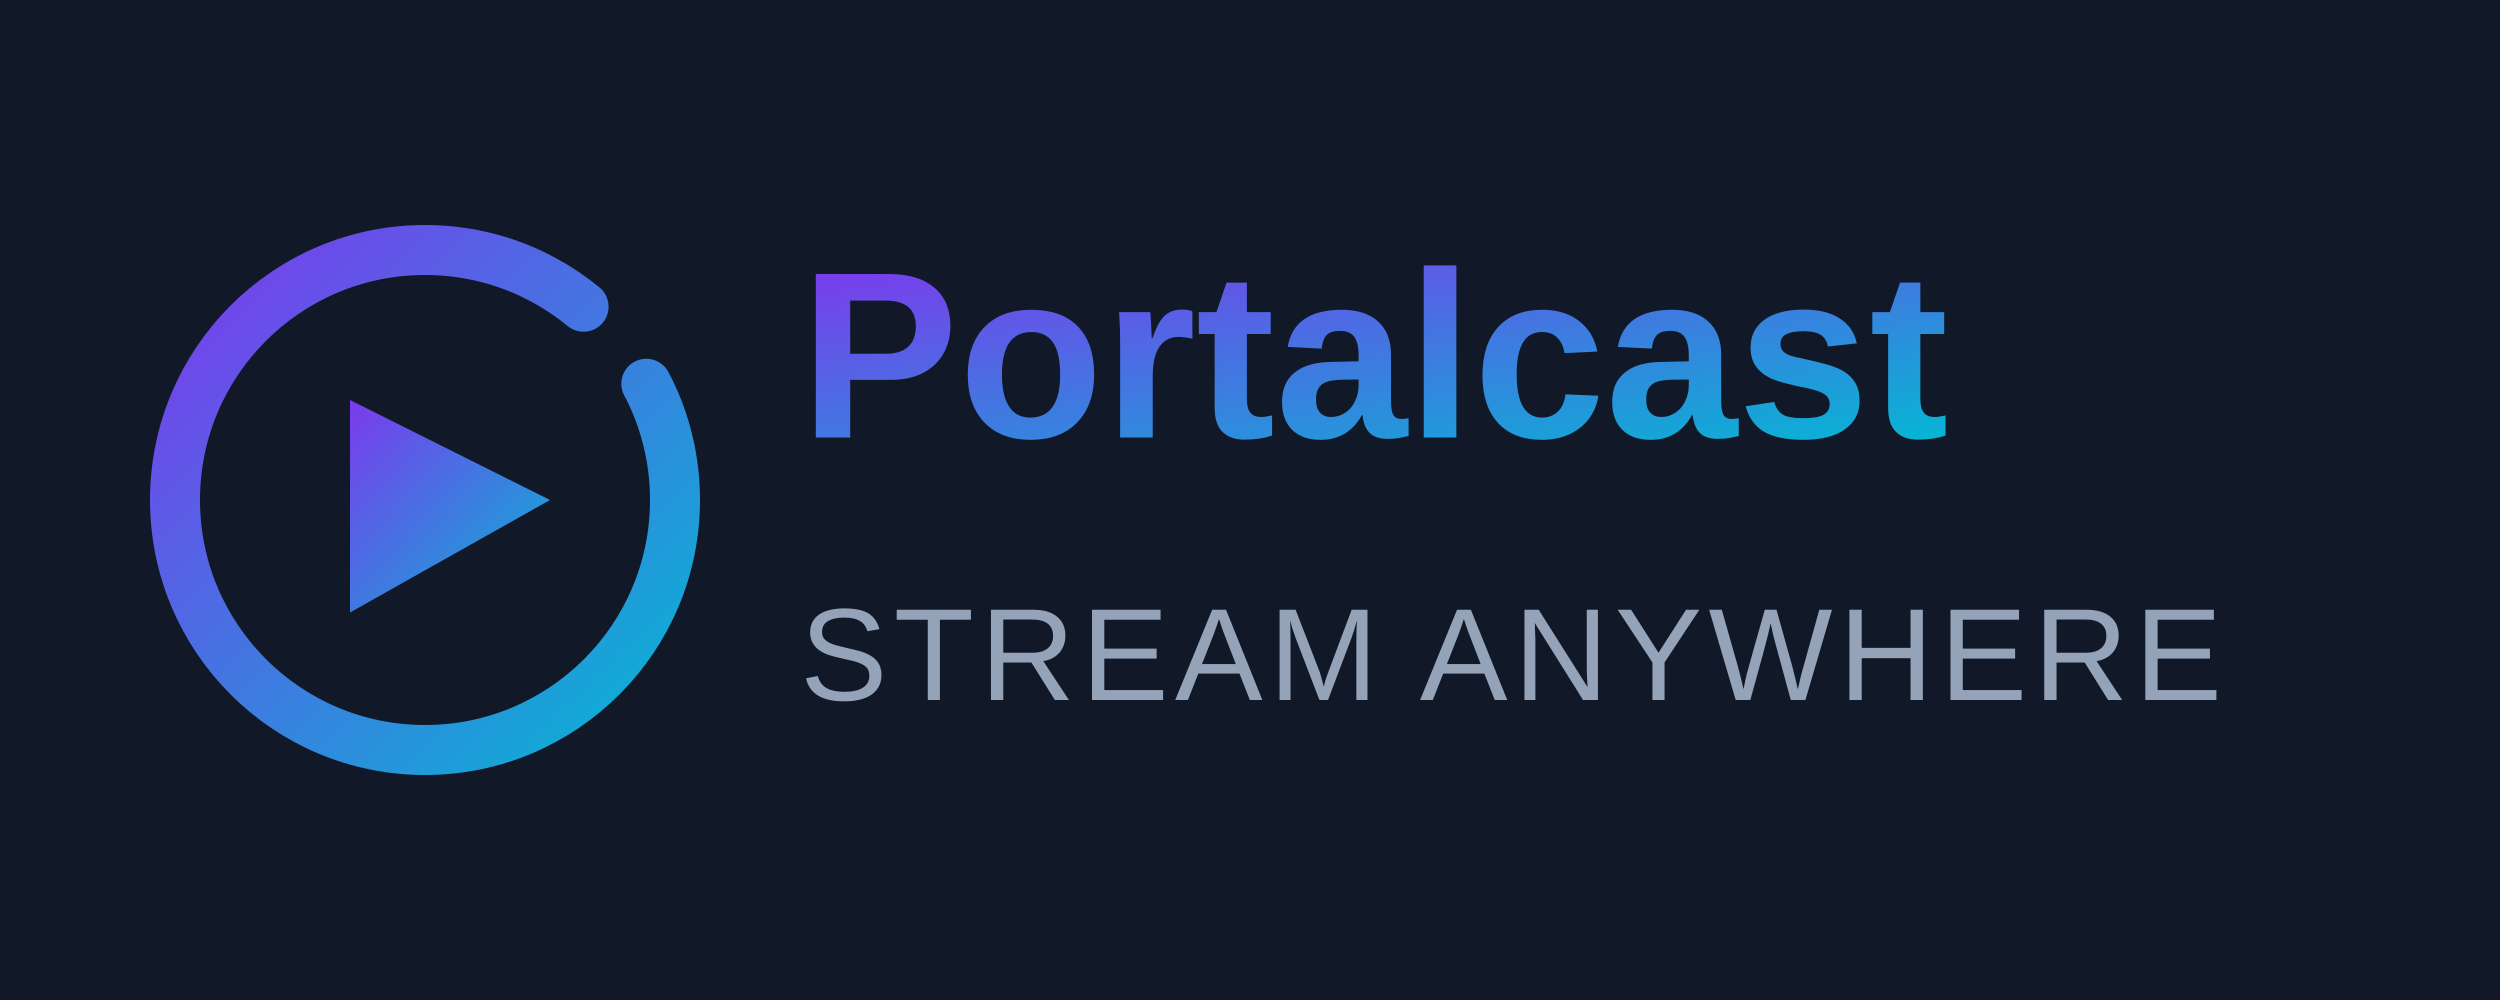
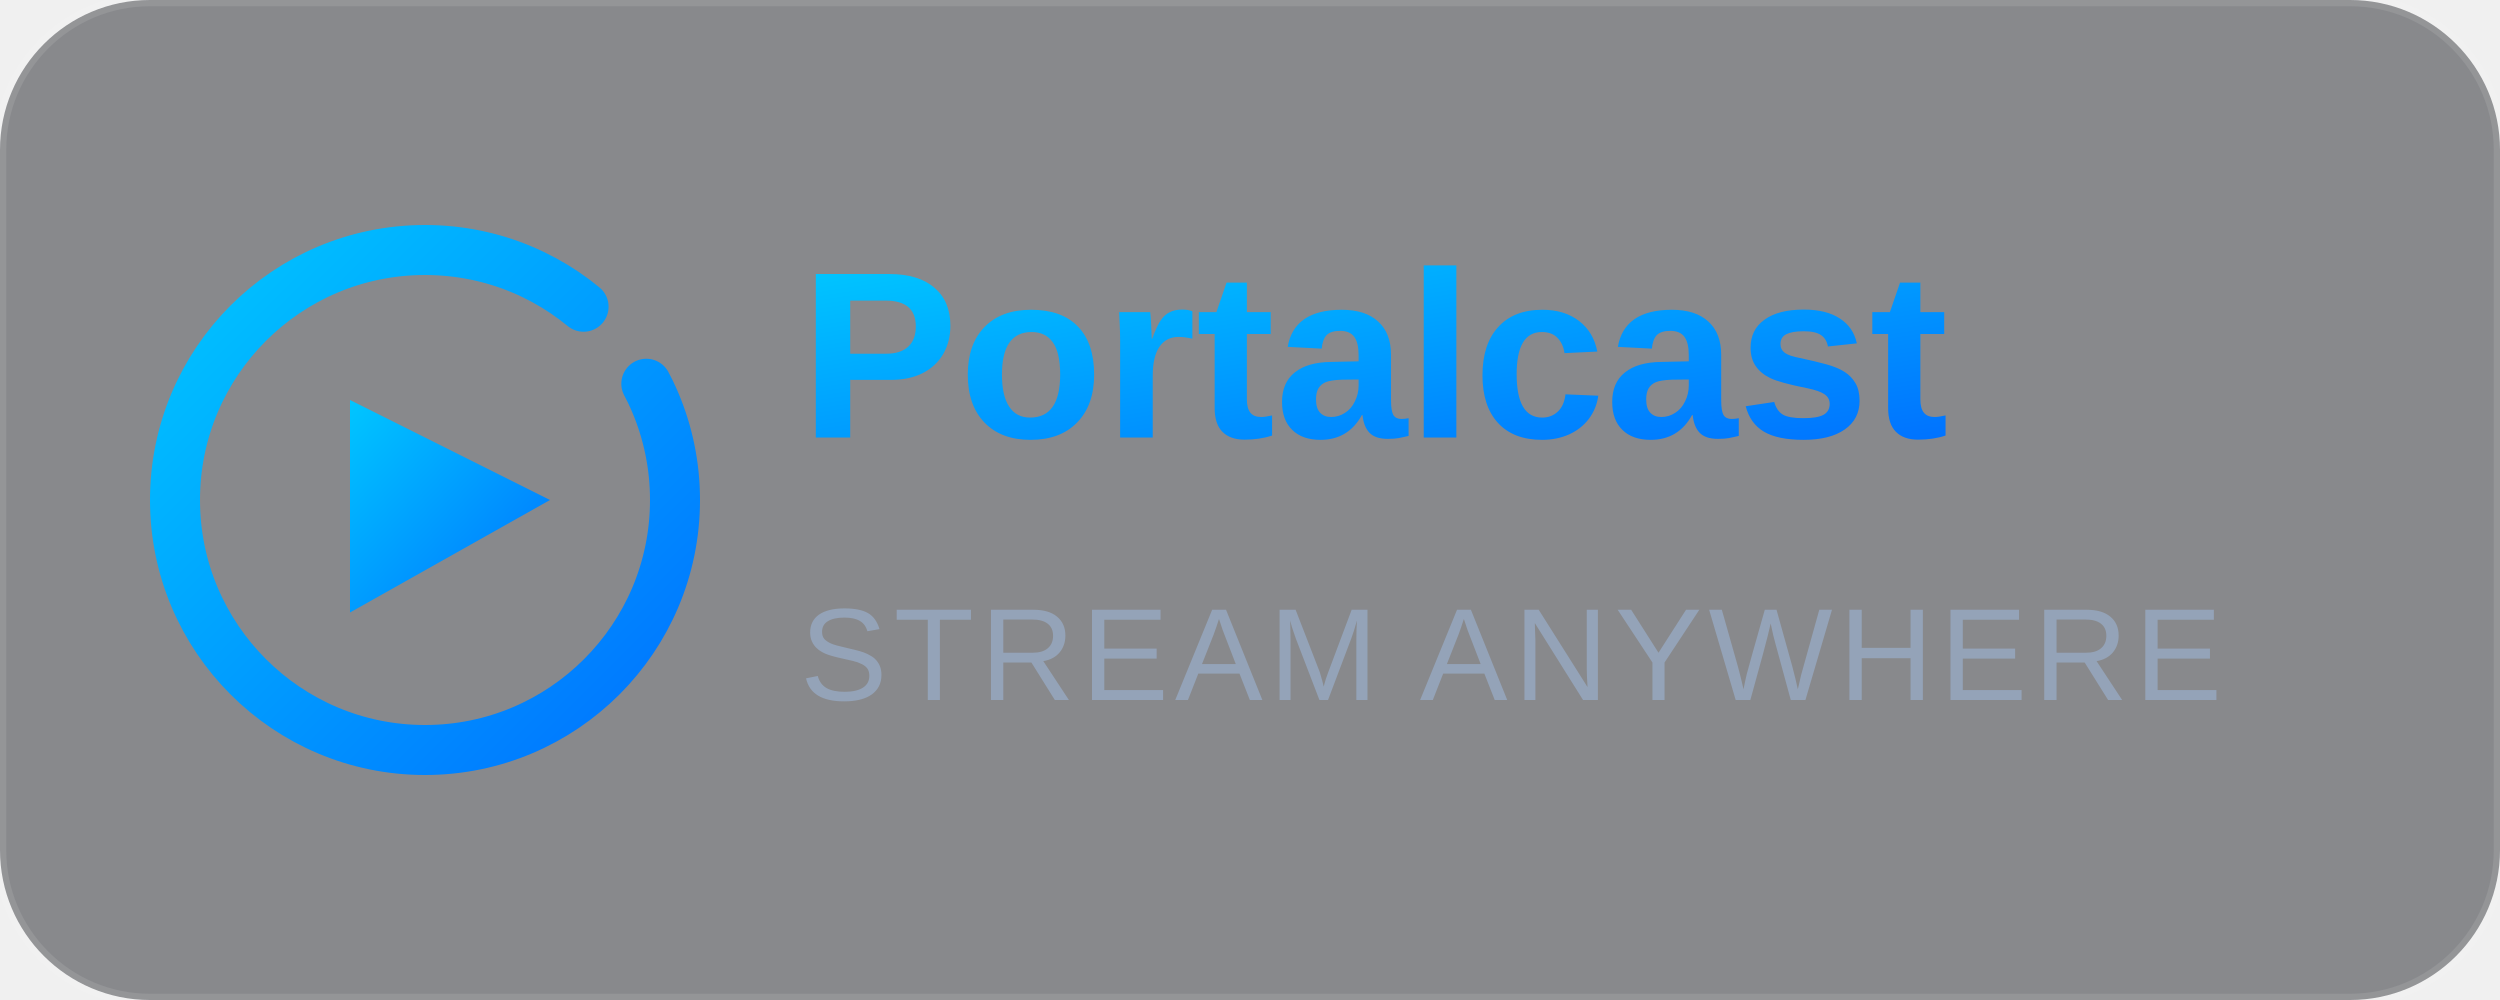
<svg xmlns="http://www.w3.org/2000/svg" width="200" height="80" viewBox="0 0 200 80" fill="none">
  <defs>
    <linearGradient id="pcGradientCard" x1="0%" y1="0%" x2="100%" y2="100%">
-       <stop offset="0%" style="stop-color:#7C3AED;" />
-       <stop offset="100%" style="stop-color:#06B6D4;" />
+       <stop offset="0%" style="stop-color:#00C6FF;" />
+       <stop offset="100%" style="stop-color:#0072FF;" />
    </linearGradient>
  </defs>
-   <rect width="200" height="80" fill="#111827" />
+   <rect width="200" height="80" rx="12" fill="#0b0d12" fill-opacity="0.45" stroke="#ffffff" stroke-opacity="0.1" />
  <circle cx="34" cy="40" r="20" fill="none" stroke="url(#pcGradientCard)" stroke-width="4" stroke-linecap="round" stroke-dasharray="108 8" />
  <path d="M28 32 L44 40 L28 49 Z" fill="url(#pcGradientCard)" />
  <text x="64" y="35" font-family="Arial, sans-serif" font-size="19" font-weight="bold" fill="url(#pcGradientCard)">
    Portalcast
  </text>
  <text x="64" y="56" font-family="Arial, sans-serif" font-size="10.5" fill="#94A3B8" letter-spacing="0.5">
    STREAM ANYWHERE
  </text>
</svg>
